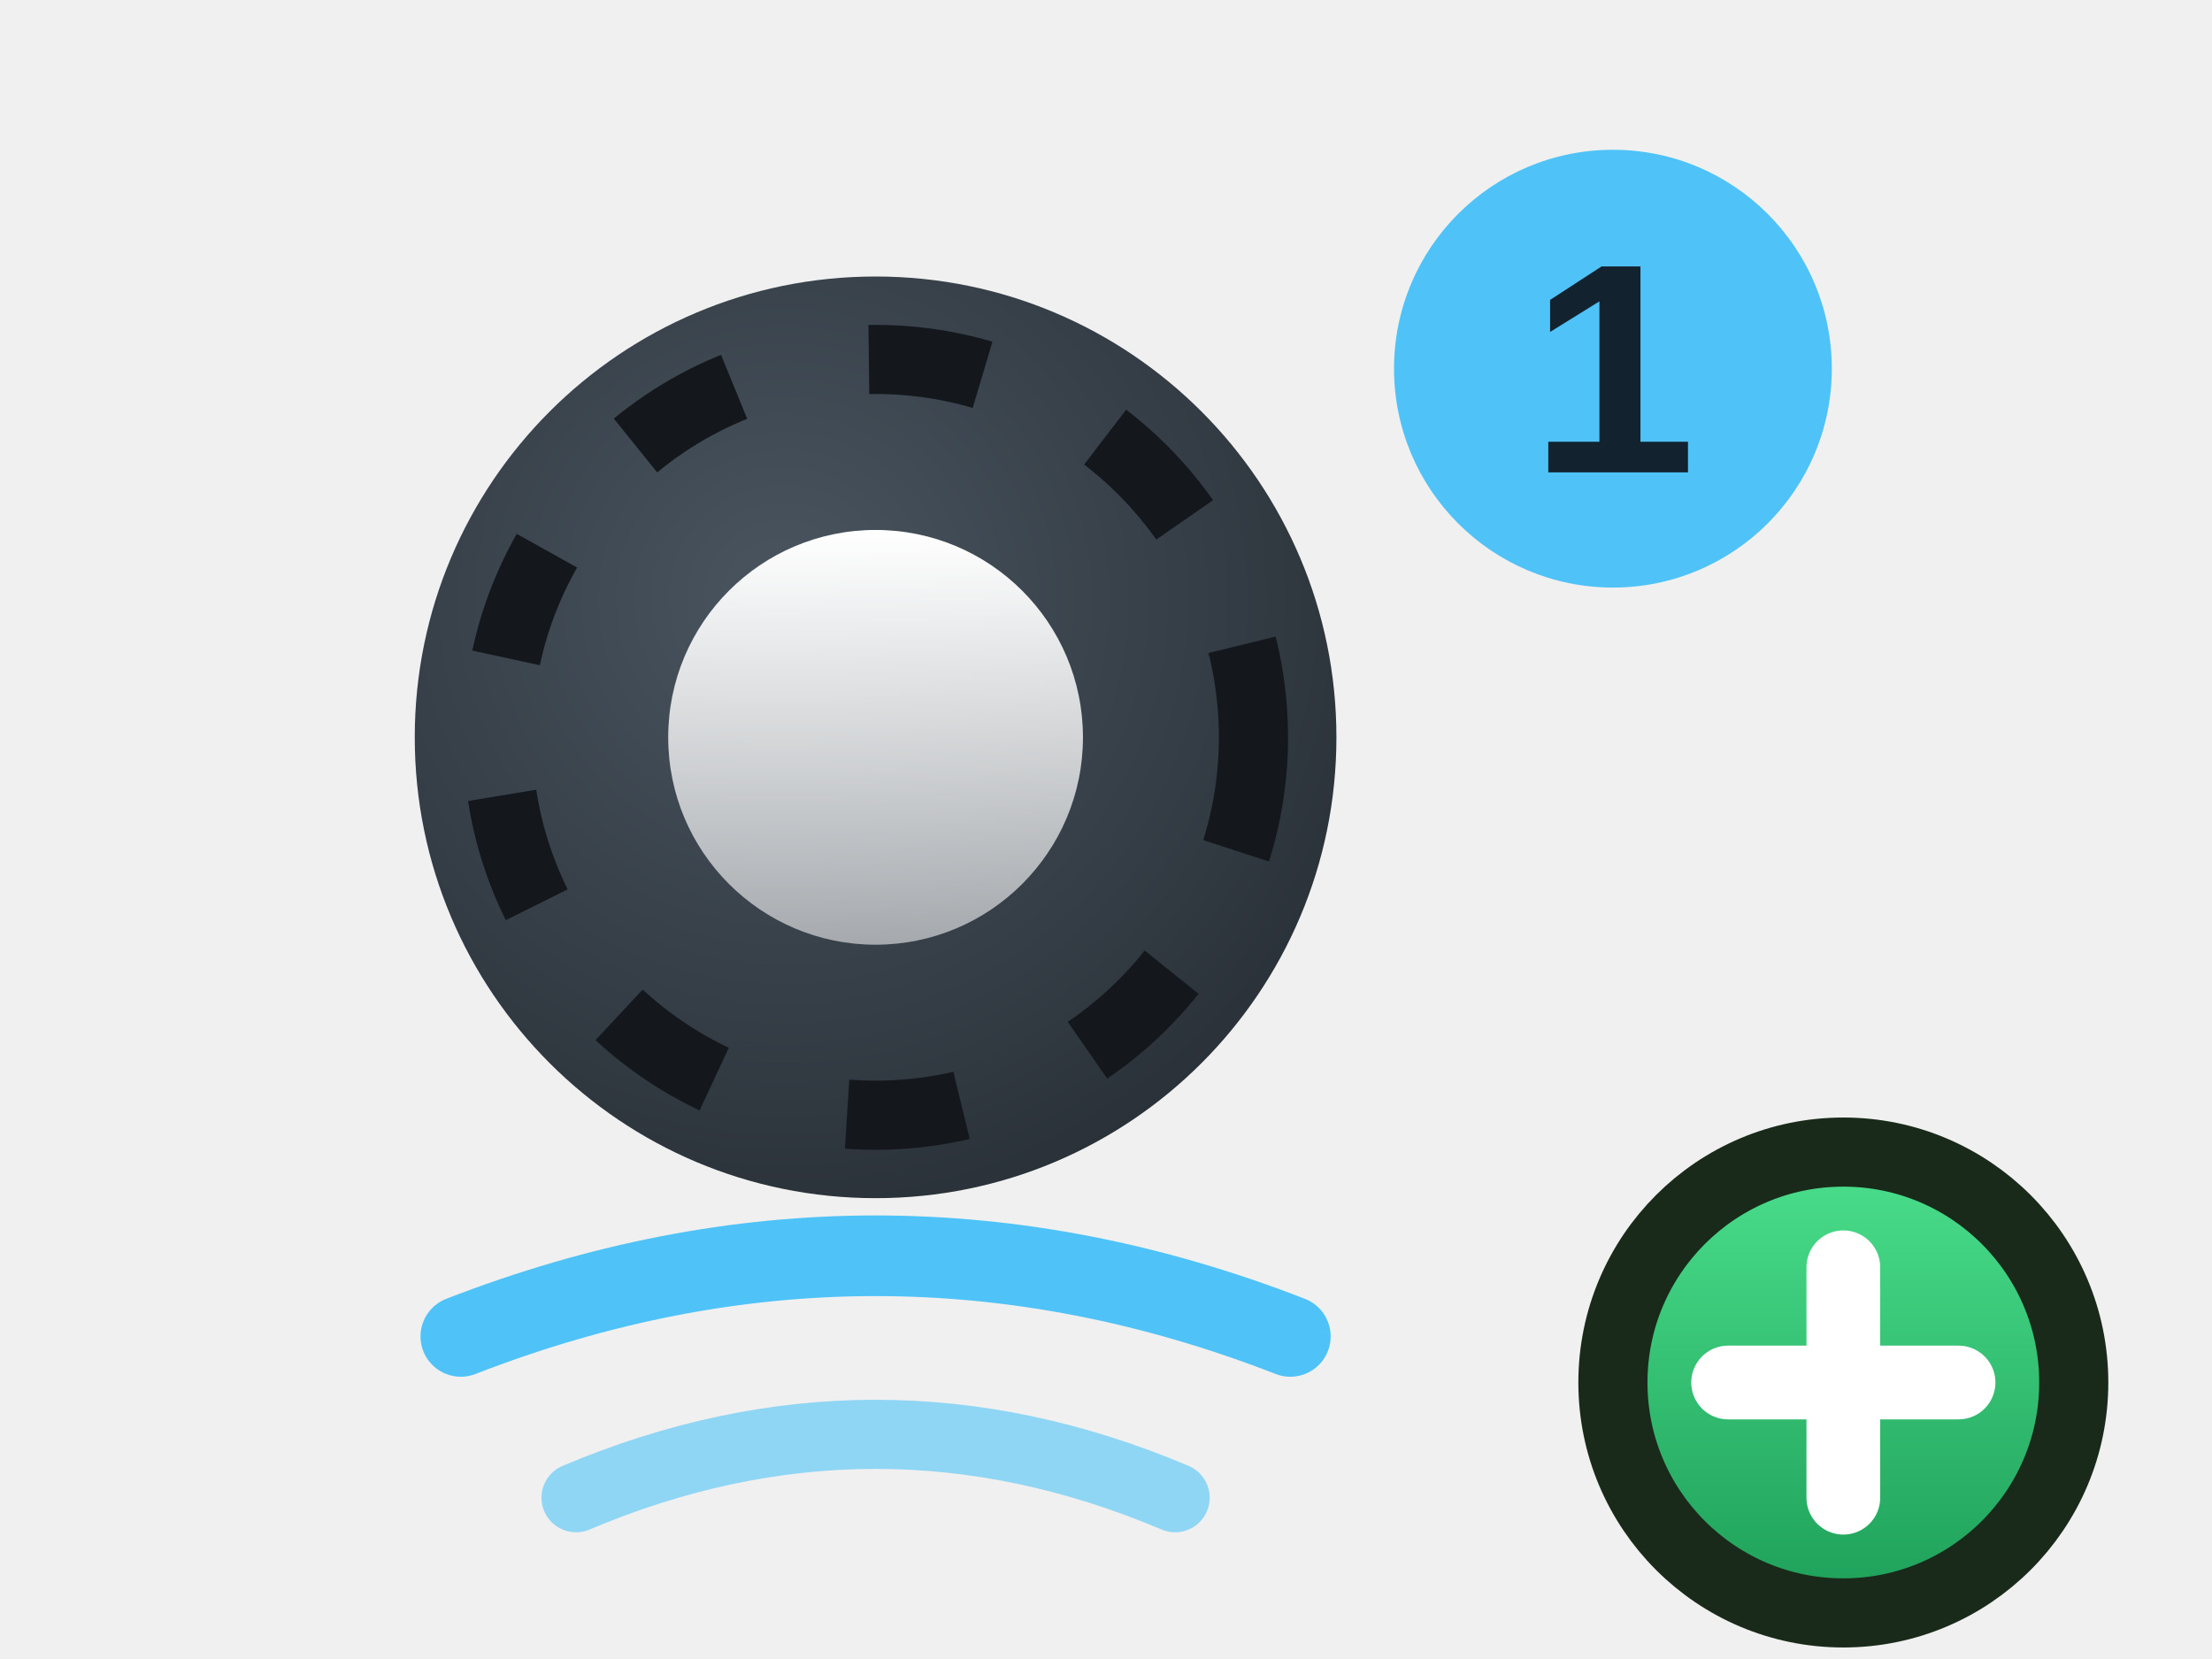
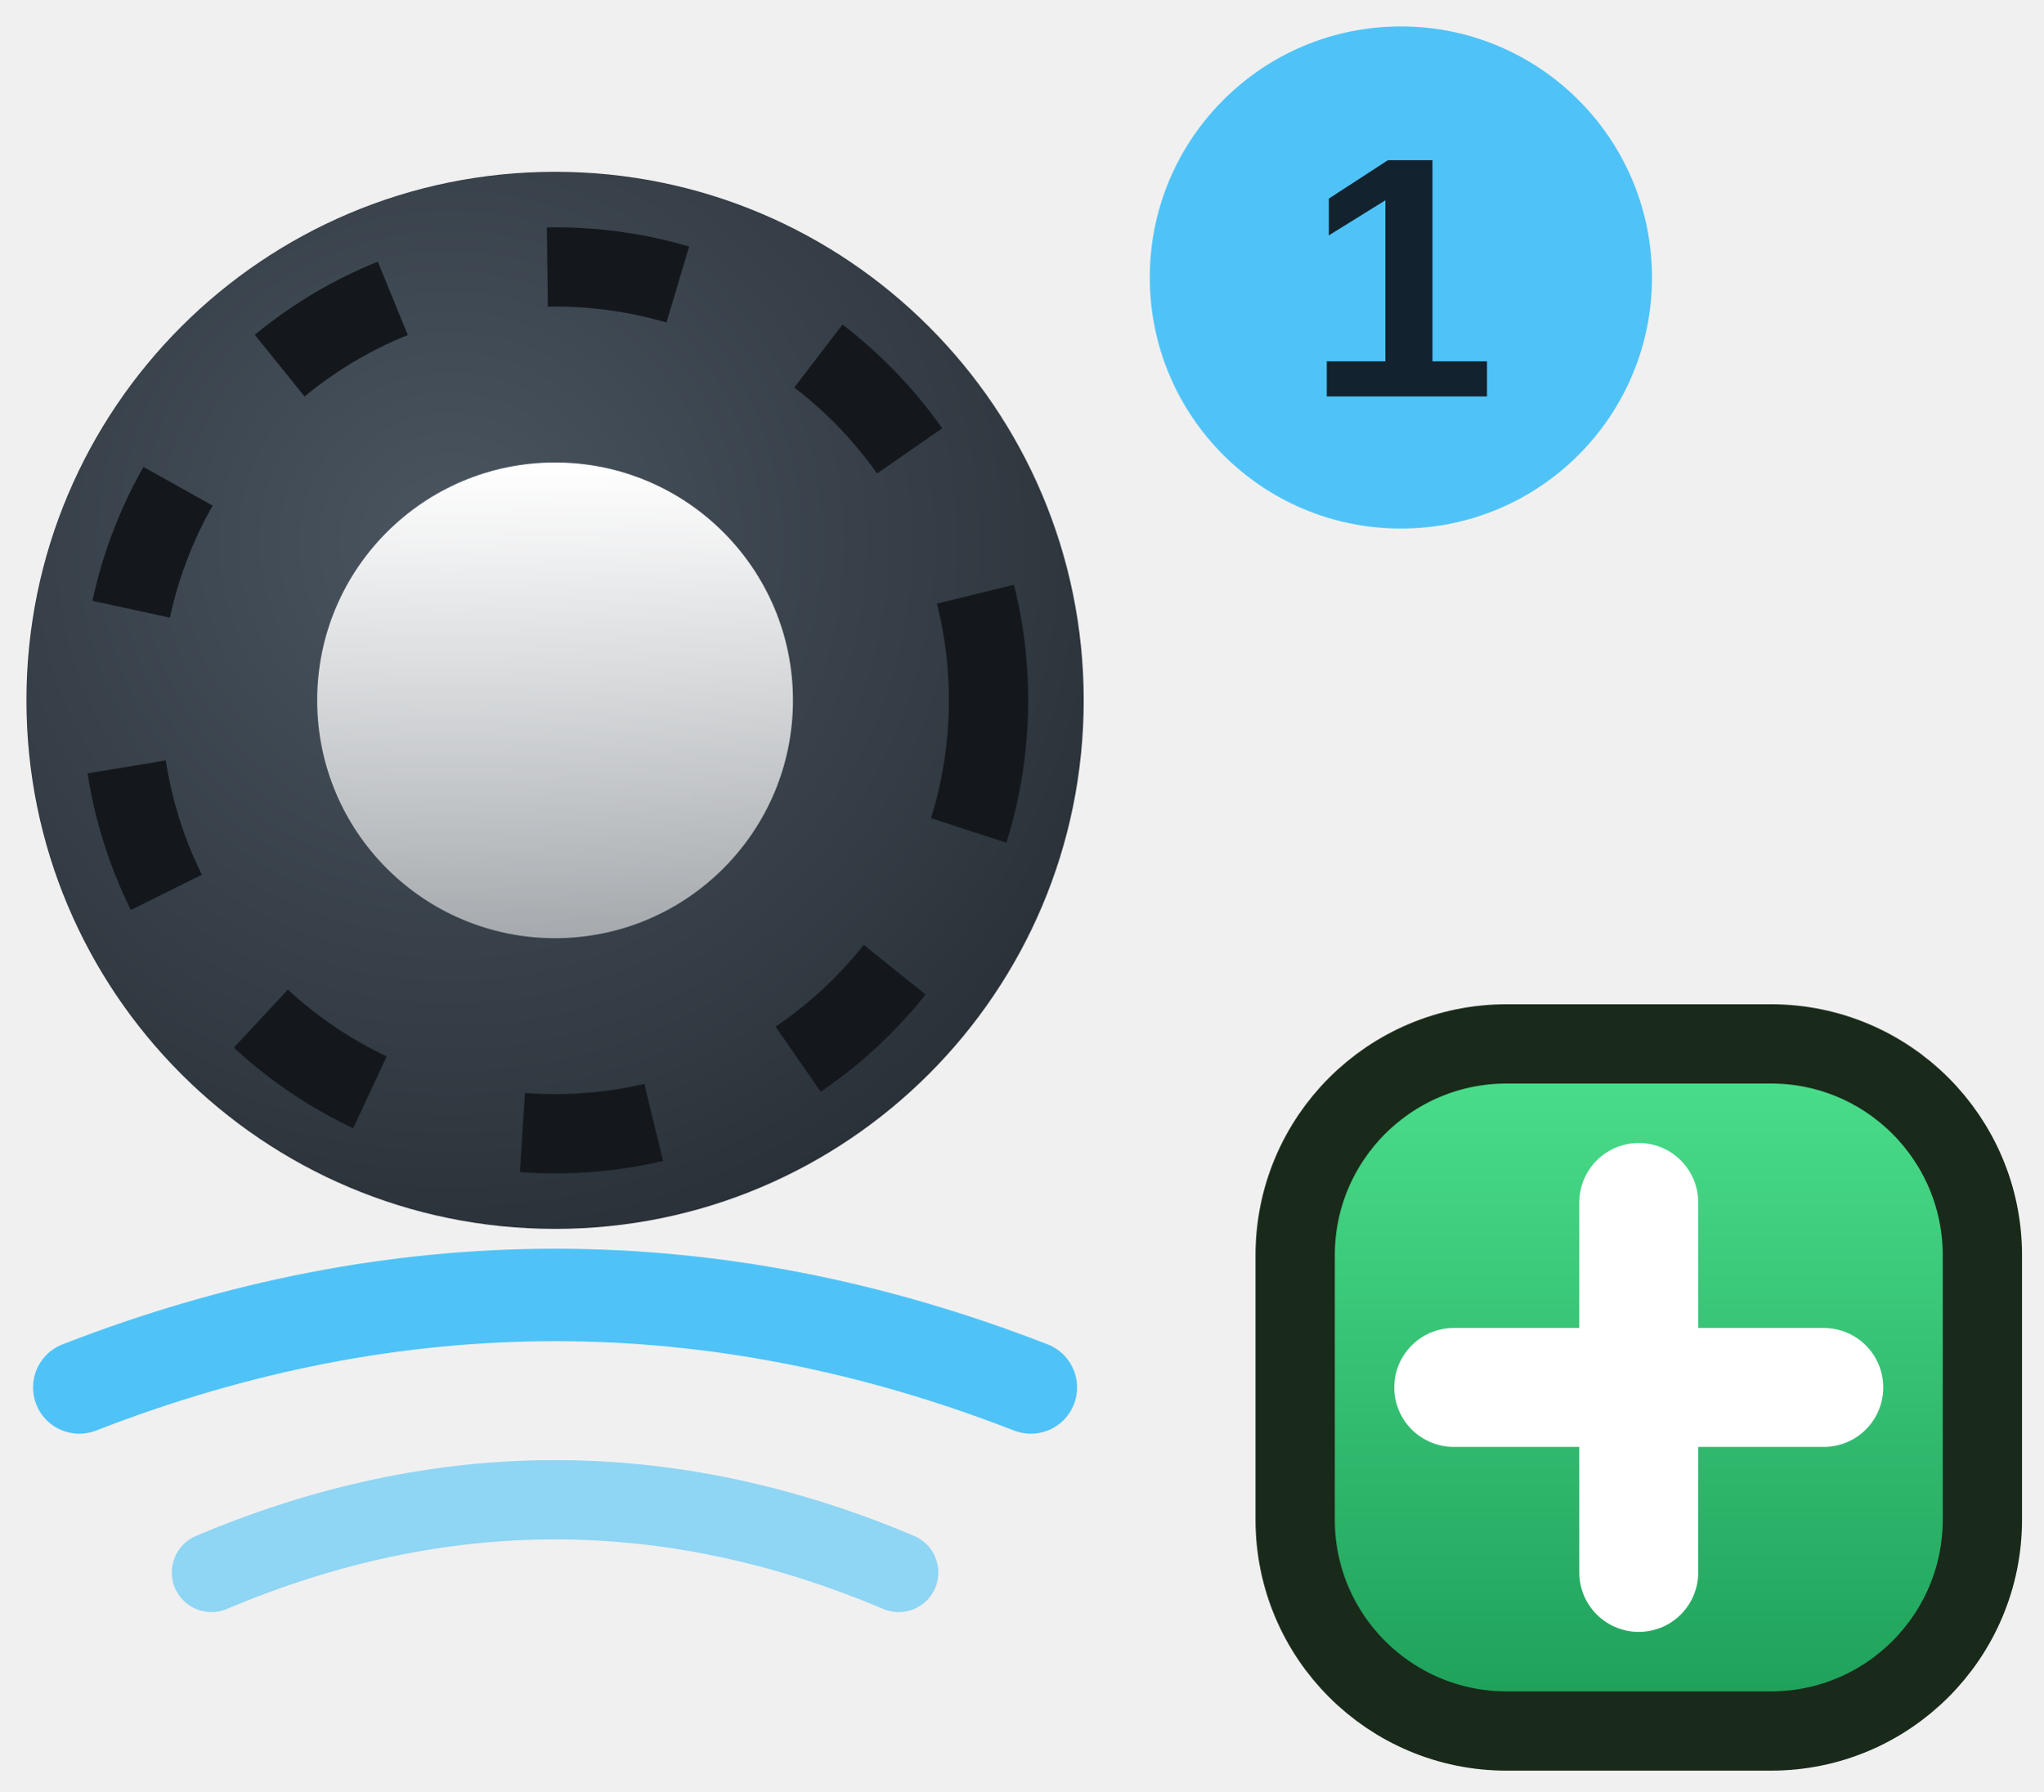
- <svg xmlns="http://www.w3.org/2000/svg" viewBox="0 0 96 72">
+ <svg xmlns="http://www.w3.org/2000/svg" viewBox="0 0 77.3 67.8">
  <defs>
    <radialGradient id="tireG" cx="0.4" cy="0.35" r="0.9">
      <stop stop-color="#4a5560" />
      <stop offset="1" stop-color="#20262c" />
    </radialGradient>
    <linearGradient id="mtl" x1="0" y1="0" x2="0" y2="1">
      <stop stop-color="#ffffff" />
      <stop offset="1" stop-color="#ffffff" stop-opacity="0.55" />
    </linearGradient>
    <linearGradient id="plusG" x1="0" y1="0" x2="0" y2="1">
      <stop stop-color="#4be08d" />
      <stop offset="1" stop-color="#1d9e58" />
    </linearGradient>
  </defs>
-   <circle cx="38" cy="32" r="20" fill="url(#tireG)" />
-   <circle cx="38" cy="32" r="16.4" fill="none" stroke="#14181d" stroke-width="3" stroke-dasharray="5 6" />
-   <circle cx="38" cy="32" r="9.0" fill="url(#mtl)" />
-   <path d="M20 58 Q38 51 56 58" fill="none" stroke="#4fc3f7" stroke-width="3.5" stroke-linecap="round" />
-   <path d="M25 65 Q38 59.5 51 65" fill="none" stroke="#4fc3f7" stroke-width="3" stroke-linecap="round" opacity="0.6" />
-   <circle cx="70" cy="16" r="9.5" fill="#4fc3f7" />
-   <text x="70" y="20.5" font-family="Arial, sans-serif" font-size="13" font-weight="bold" fill="#12222e" text-anchor="middle" stroke="none">1</text>
-   <circle cx="80" cy="60" r="10" fill="url(#plusG)" stroke="#1a2a1a" stroke-width="3" />
-   <path d="M75 60h10M80 55v10" stroke="#ffffff" stroke-width="3.2" stroke-linecap="round" />
+   <g transform="translate(-17 -5.5)">
+     <circle cx="38" cy="32" r="20" fill="url(#tireG)" />
+     <circle cx="38" cy="32" r="16.4" fill="none" stroke="#14181d" stroke-width="3" stroke-dasharray="5 6" />
+     <circle cx="38" cy="32" r="9.0" fill="url(#mtl)" />
+     <path d="M20 58 Q38 51 56 58" fill="none" stroke="#4fc3f7" stroke-width="3.5" stroke-linecap="round" />
+     <path d="M25 65 Q38 59.5 51 65" fill="none" stroke="#4fc3f7" stroke-width="3" stroke-linecap="round" opacity="0.6" />
+     <circle cx="70" cy="16" r="9.5" fill="#4fc3f7" />
+     <text x="70" y="20.5" font-family="Arial, sans-serif" font-size="13" font-weight="bold" fill="#12222e" text-anchor="middle" stroke="none">1</text>
+     <rect x="66" y="45" width="26" height="26" rx="8" fill="url(#plusG)" stroke="#1a2a1a" stroke-width="3" />
+     <path d="M72 58h14M79 51v14" stroke="#ffffff" stroke-width="4.5" stroke-linecap="round" />
+   </g>
</svg>
